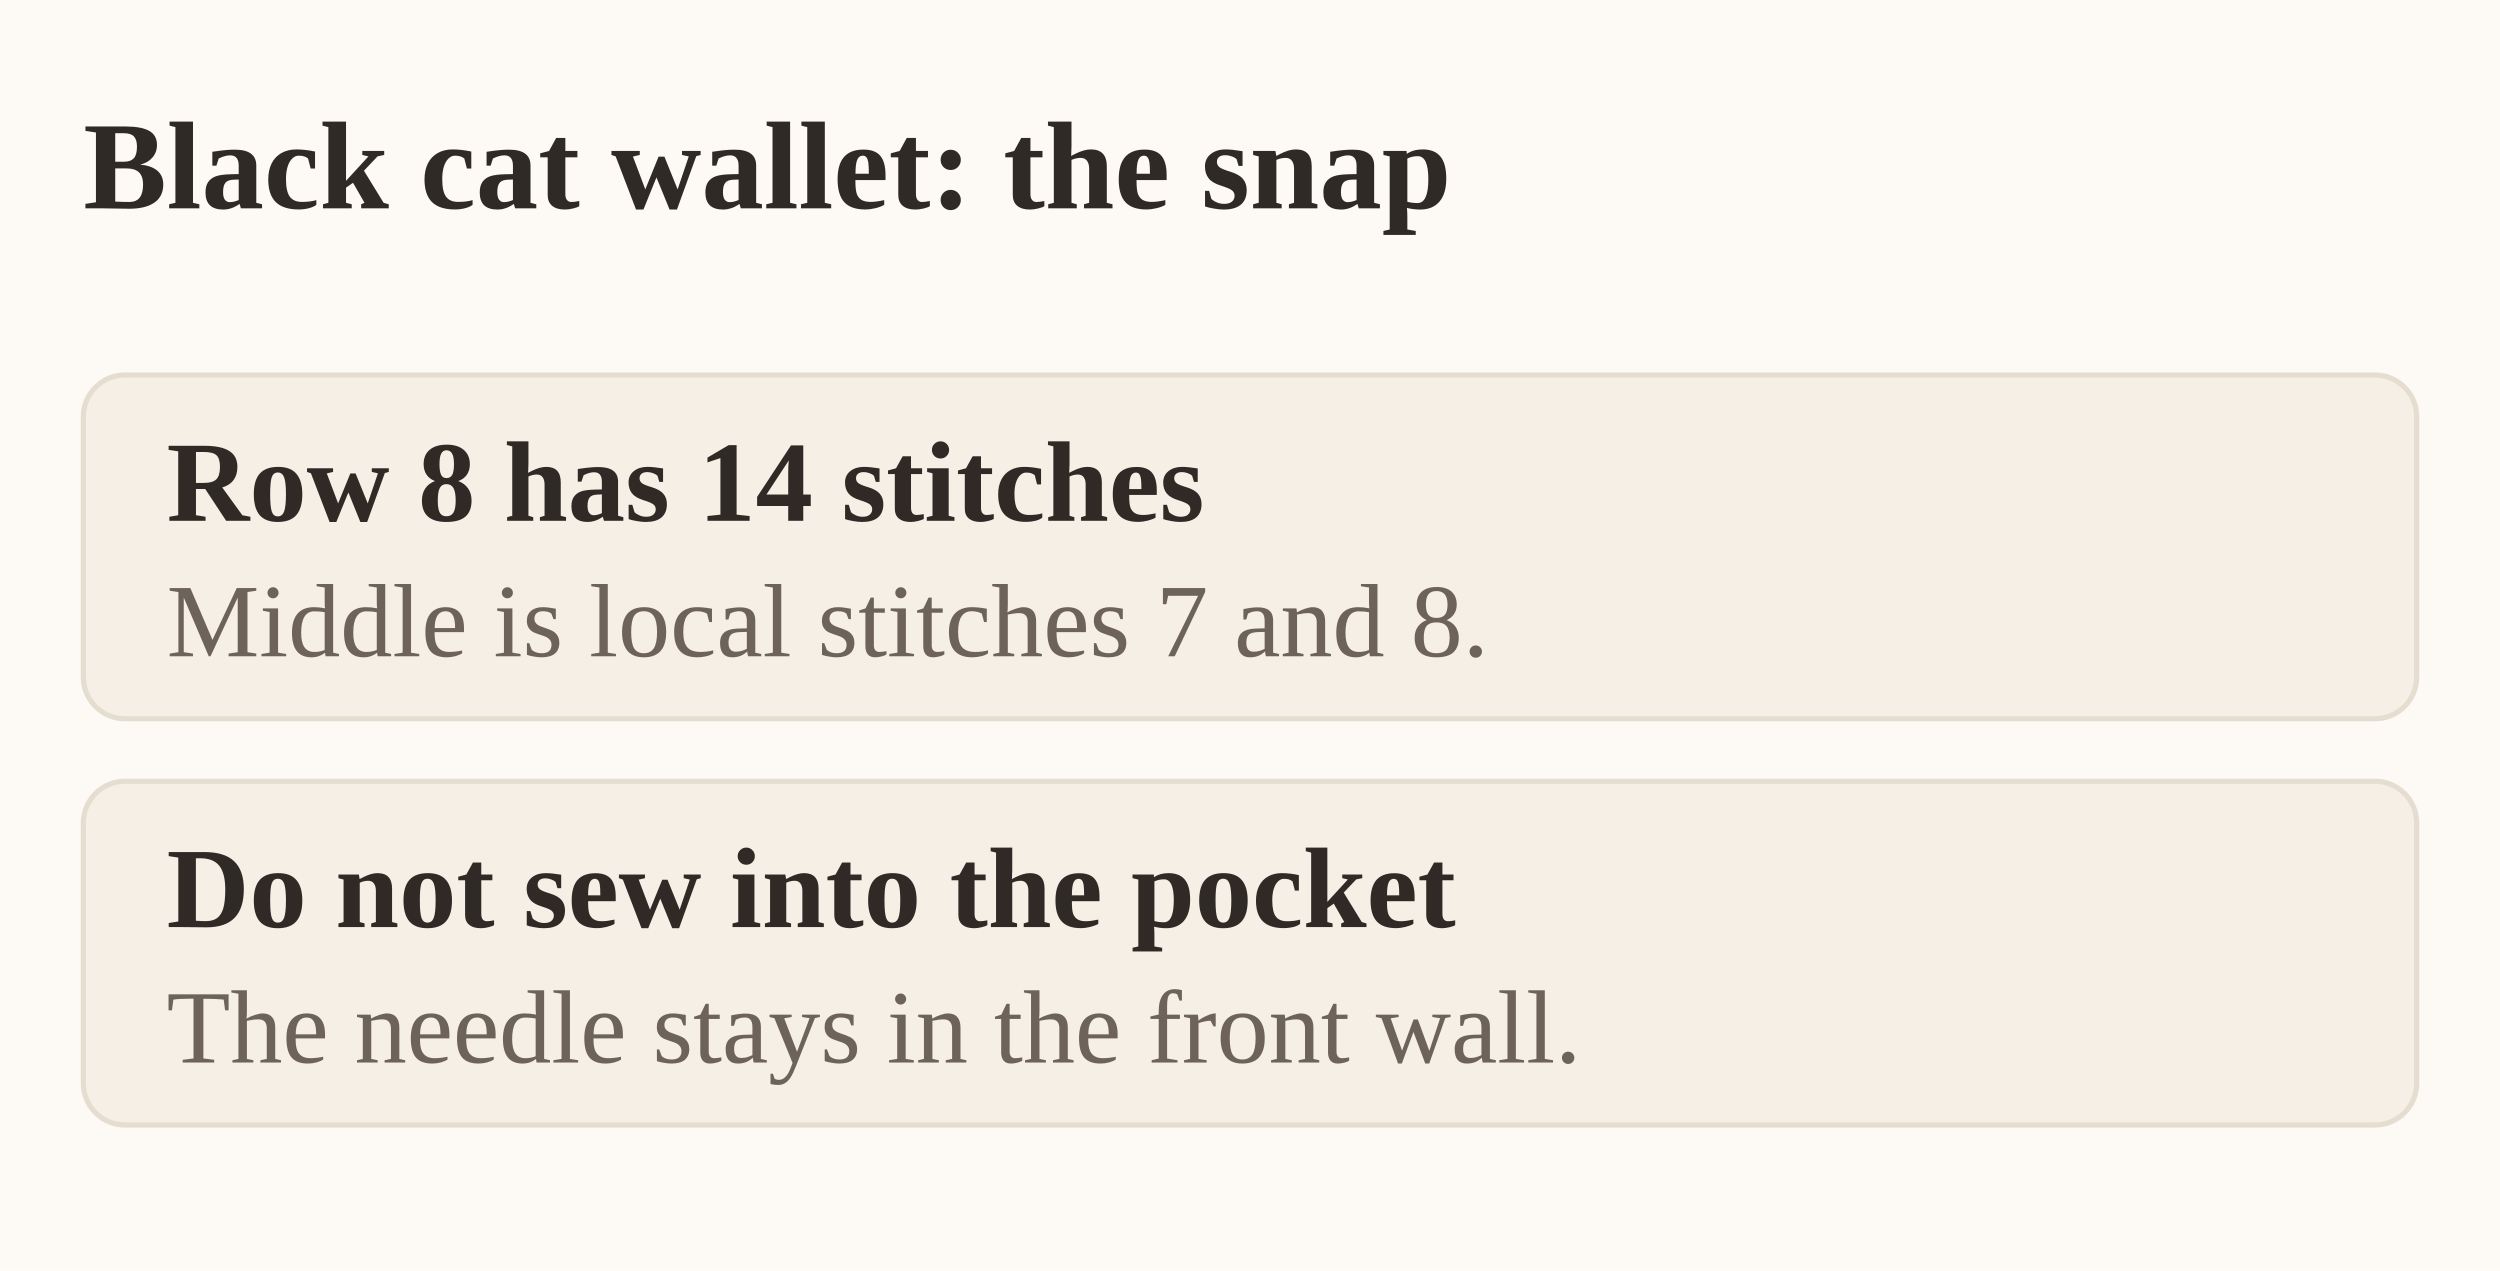
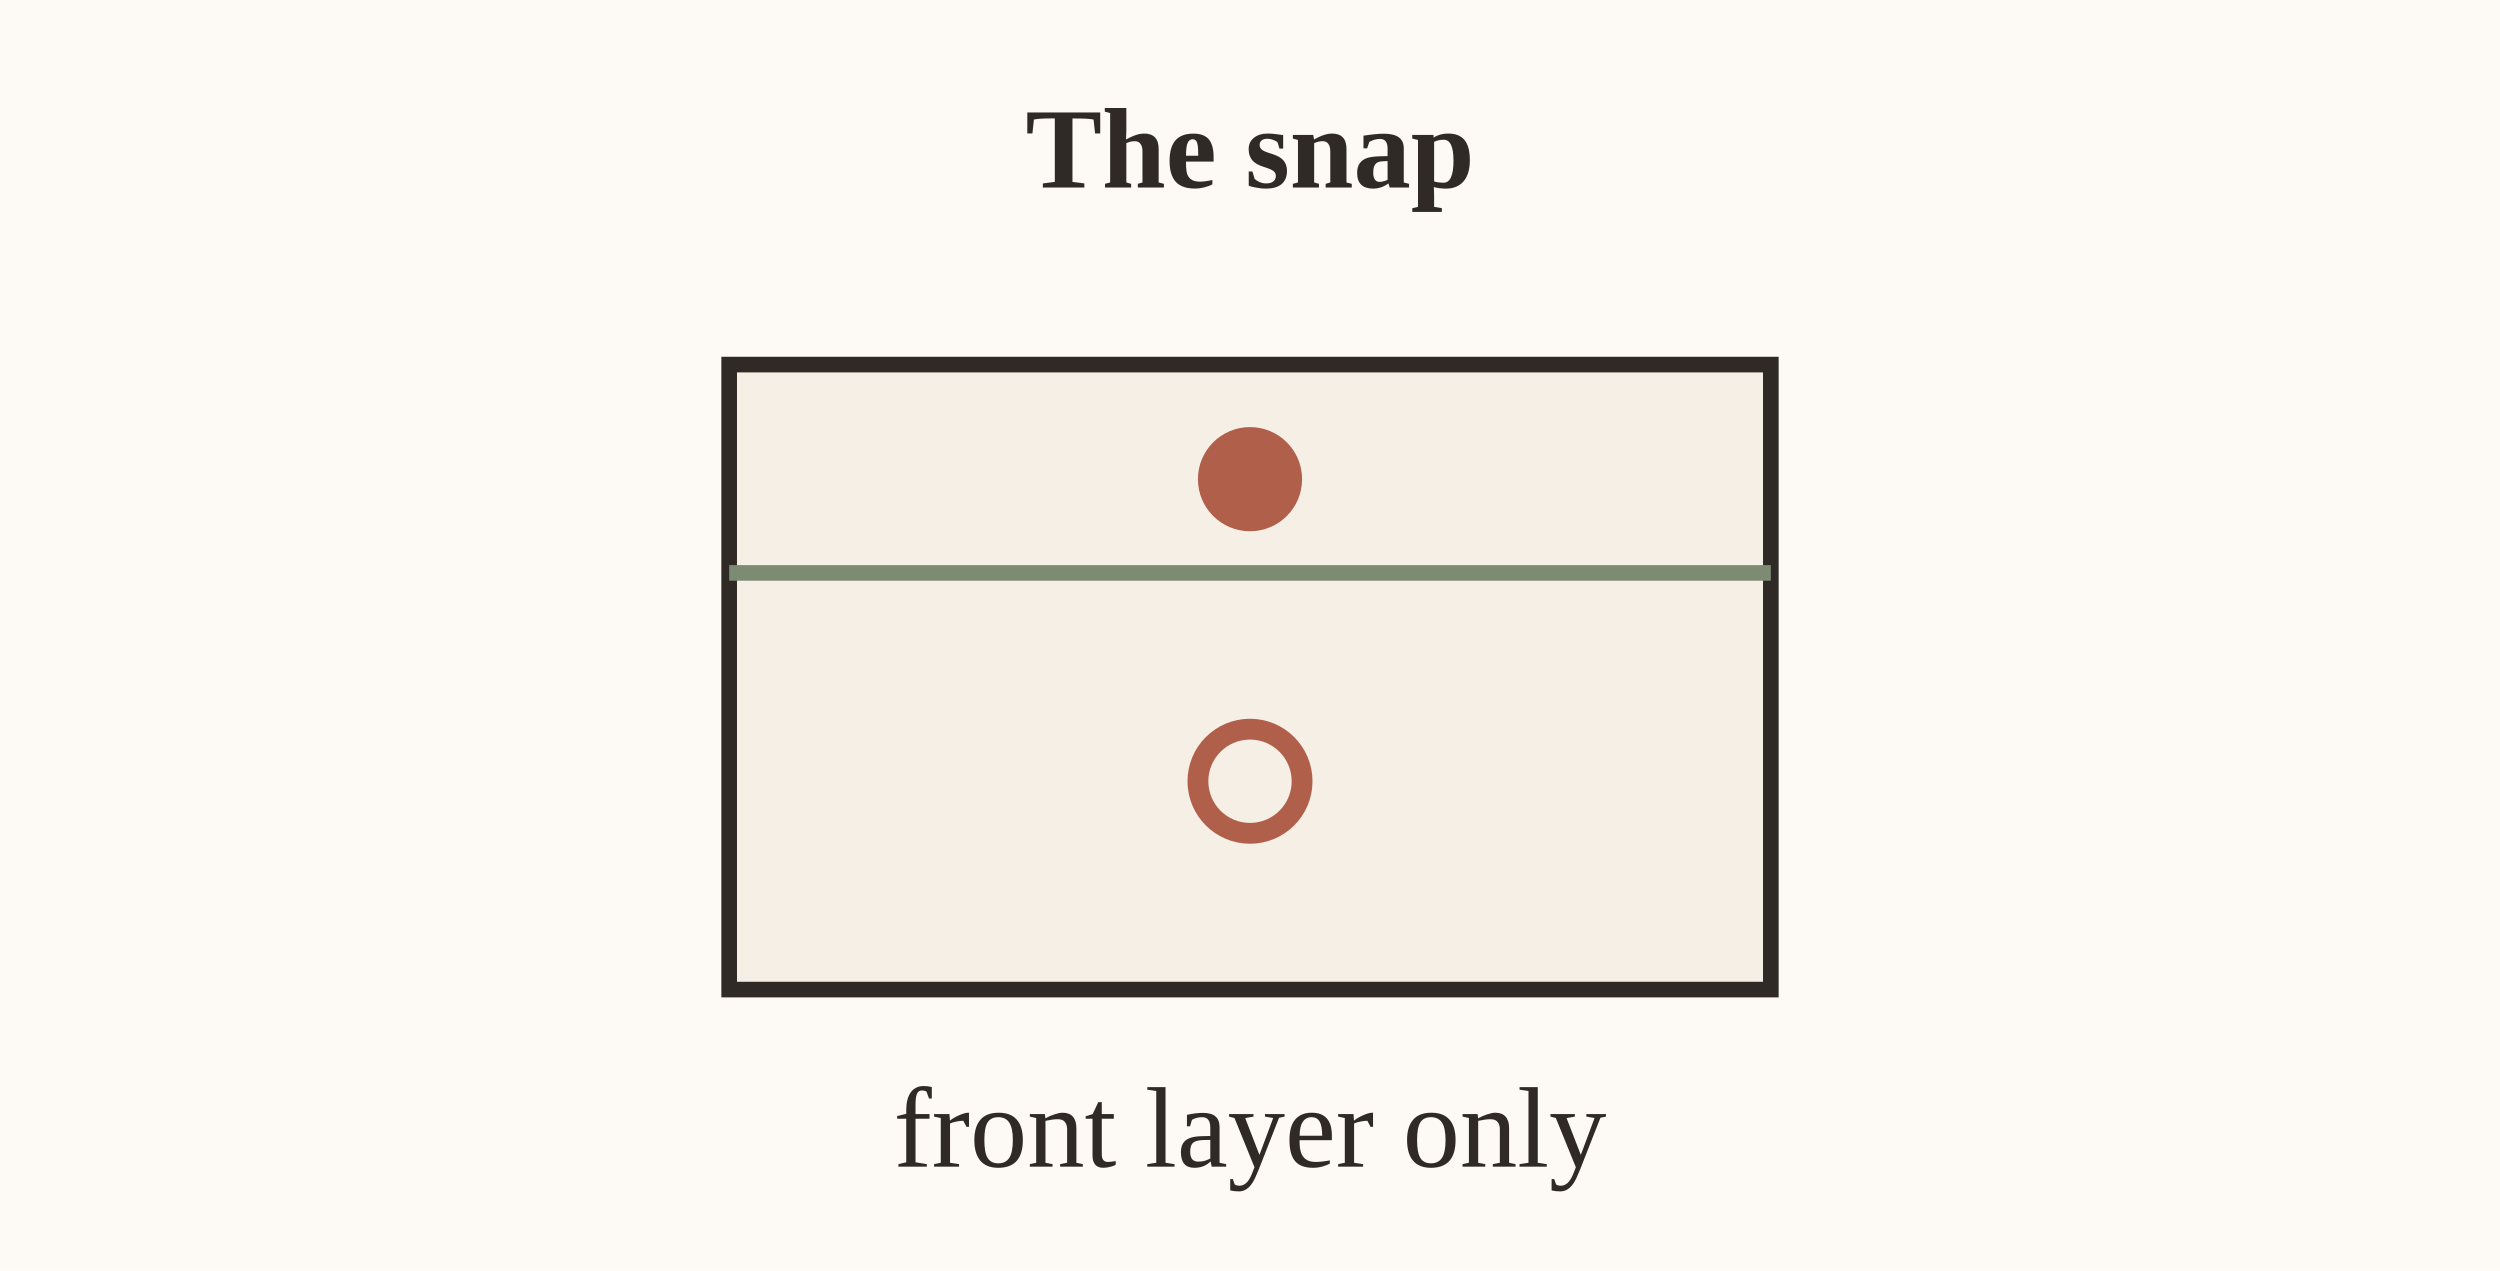
<svg xmlns="http://www.w3.org/2000/svg" viewBox="0 0 480 244" role="img">
  <rect width="480" height="244" fill="#fdfaf6" />
  <style>text{font-family:Georgia,"Times New Roman",serif}</style>
-   <text x="16" y="40" font-size="24" fill="#2f2a26" text-anchor="start" font-weight="bold">Black cat wallet: the snap</text>
-   <rect x="16" y="72" width="448" height="66" rx="8" fill="#f6efe6" stroke="#e6ddd1" />
-   <text x="32" y="100" font-size="22" fill="#2f2a26" text-anchor="start" font-weight="bold">Row 8 has 14 stitches</text>
-   <text x="32" y="126" font-size="20" fill="#6d635a" text-anchor="start">Middle is local stitches 7 and 8.</text>
-   <rect x="16" y="150" width="448" height="66" rx="8" fill="#f6efe6" stroke="#e6ddd1" />
-   <text x="32" y="178" font-size="22" fill="#2f2a26" text-anchor="start" font-weight="bold">Do not sew into the pocket</text>
-   <text x="32" y="204" font-size="20" fill="#6d635a" text-anchor="start">The needle stays in the front wall.</text>
+   <text x="240" y="36" font-size="22" fill="#2f2a26" text-anchor="middle" font-weight="bold">The snap</text>
+   <rect x="140" y="70" width="200" height="120" fill="#f6efe6" stroke="#2f2a26" stroke-width="3" />
+   <path d="M140 110 H340" stroke="#7d8b72" stroke-width="3" />
+   <circle cx="240" cy="92" r="10" fill="#b0604a" />
+   <circle cx="240" cy="150" r="10" fill="none" stroke="#b0604a" stroke-width="4" />
+   <text x="240" y="224" font-size="22" fill="#2f2a26" text-anchor="middle">front layer only</text>
</svg>
